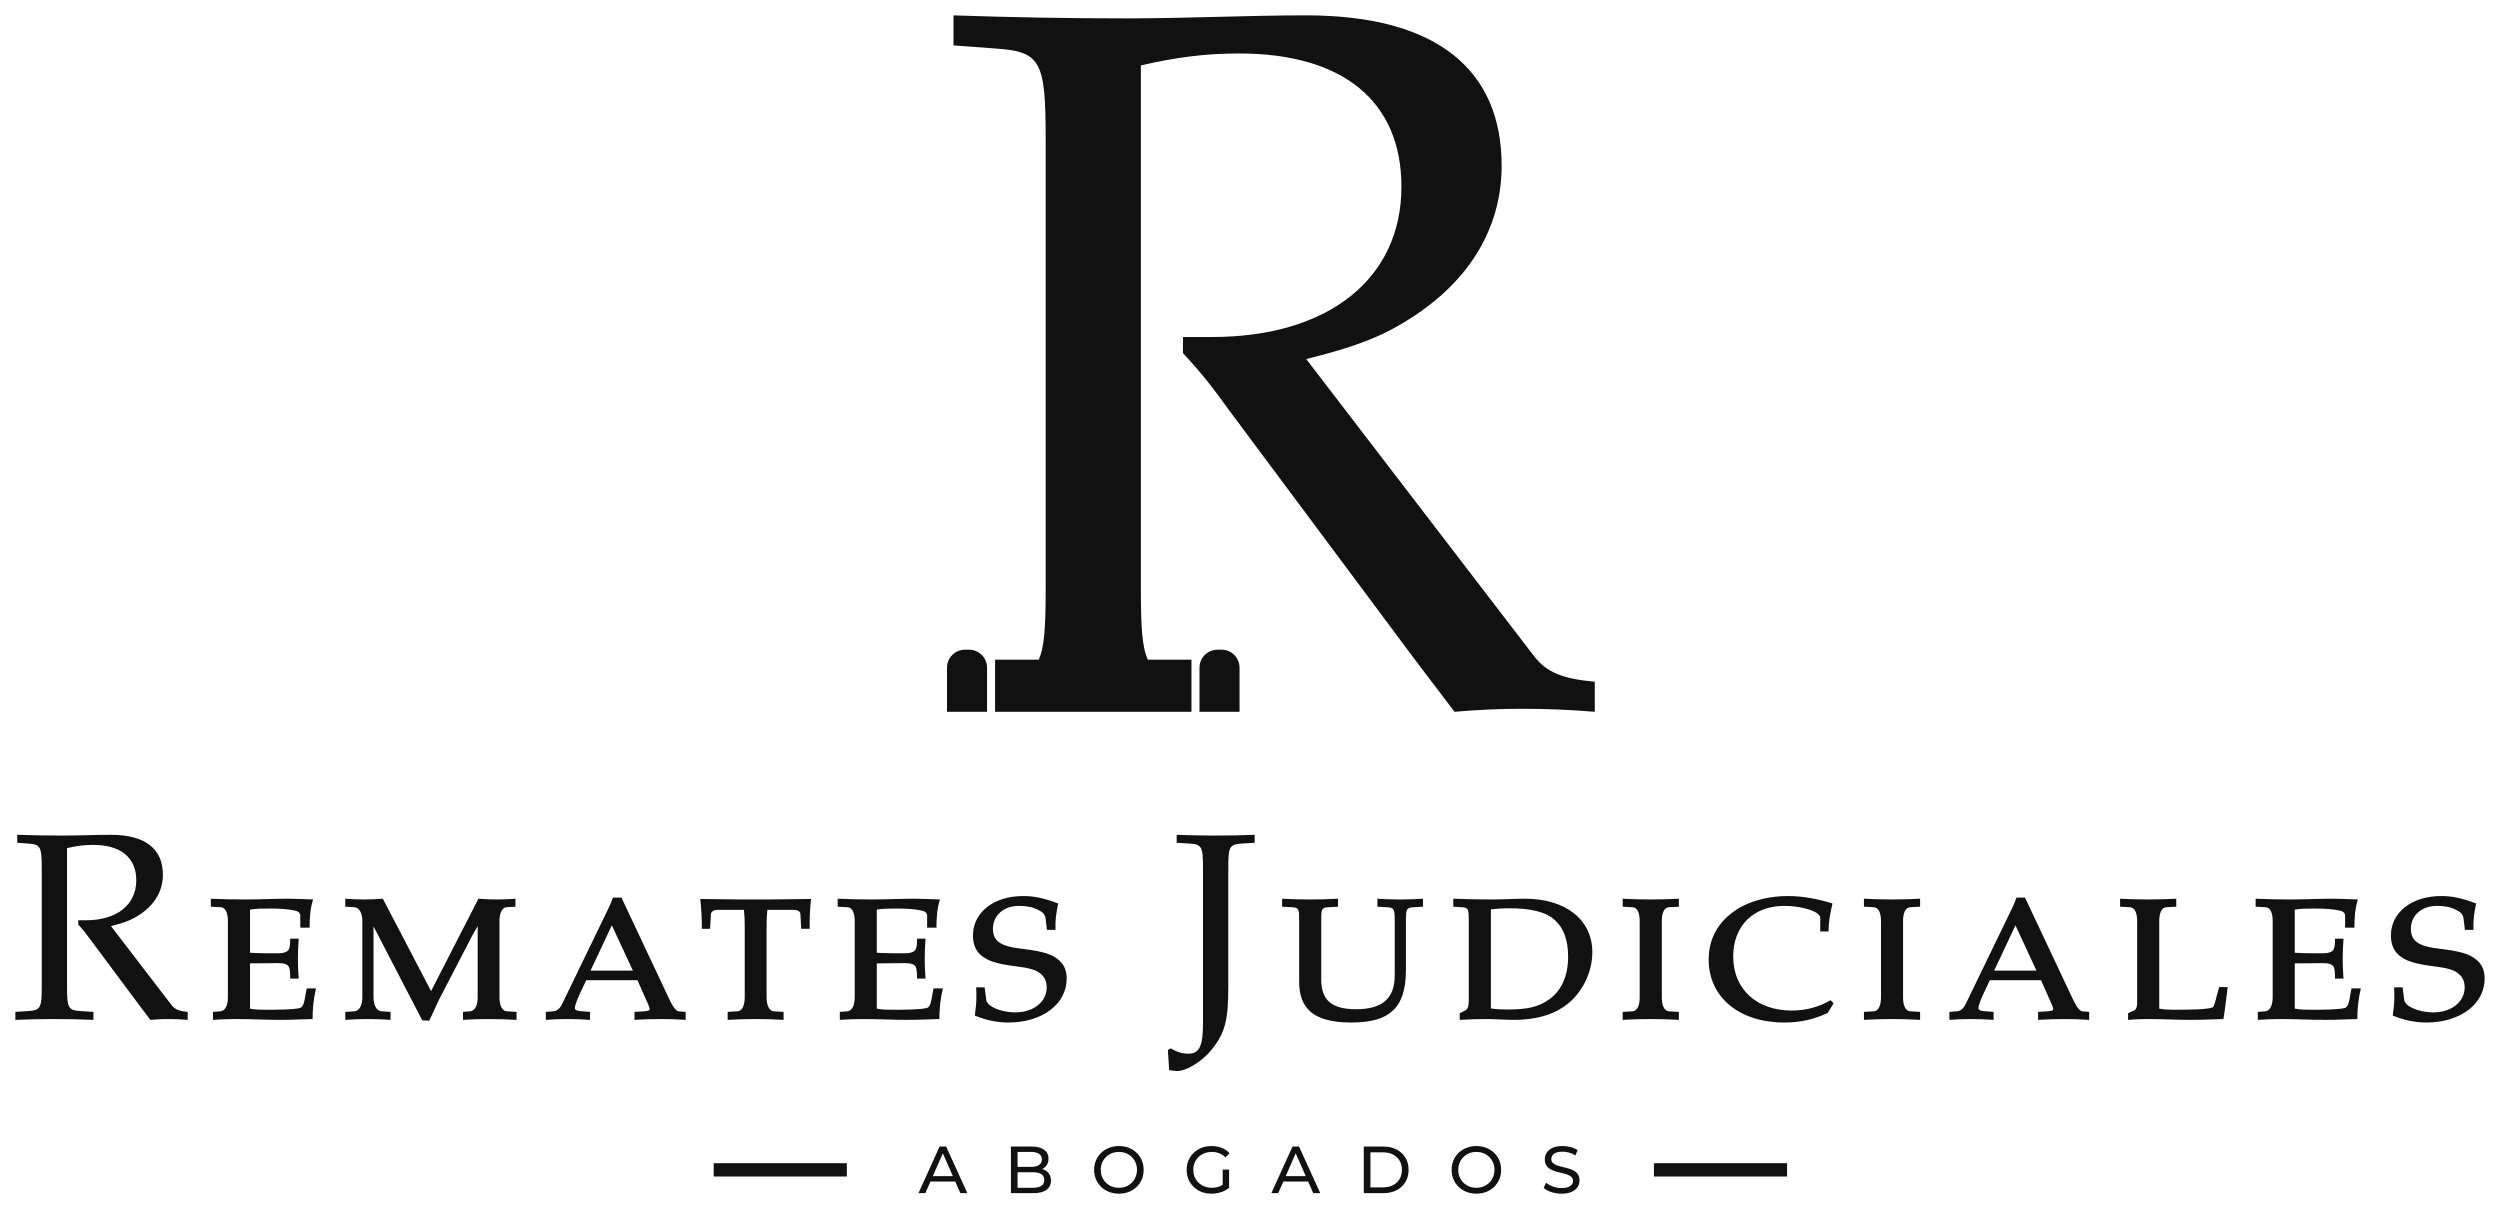
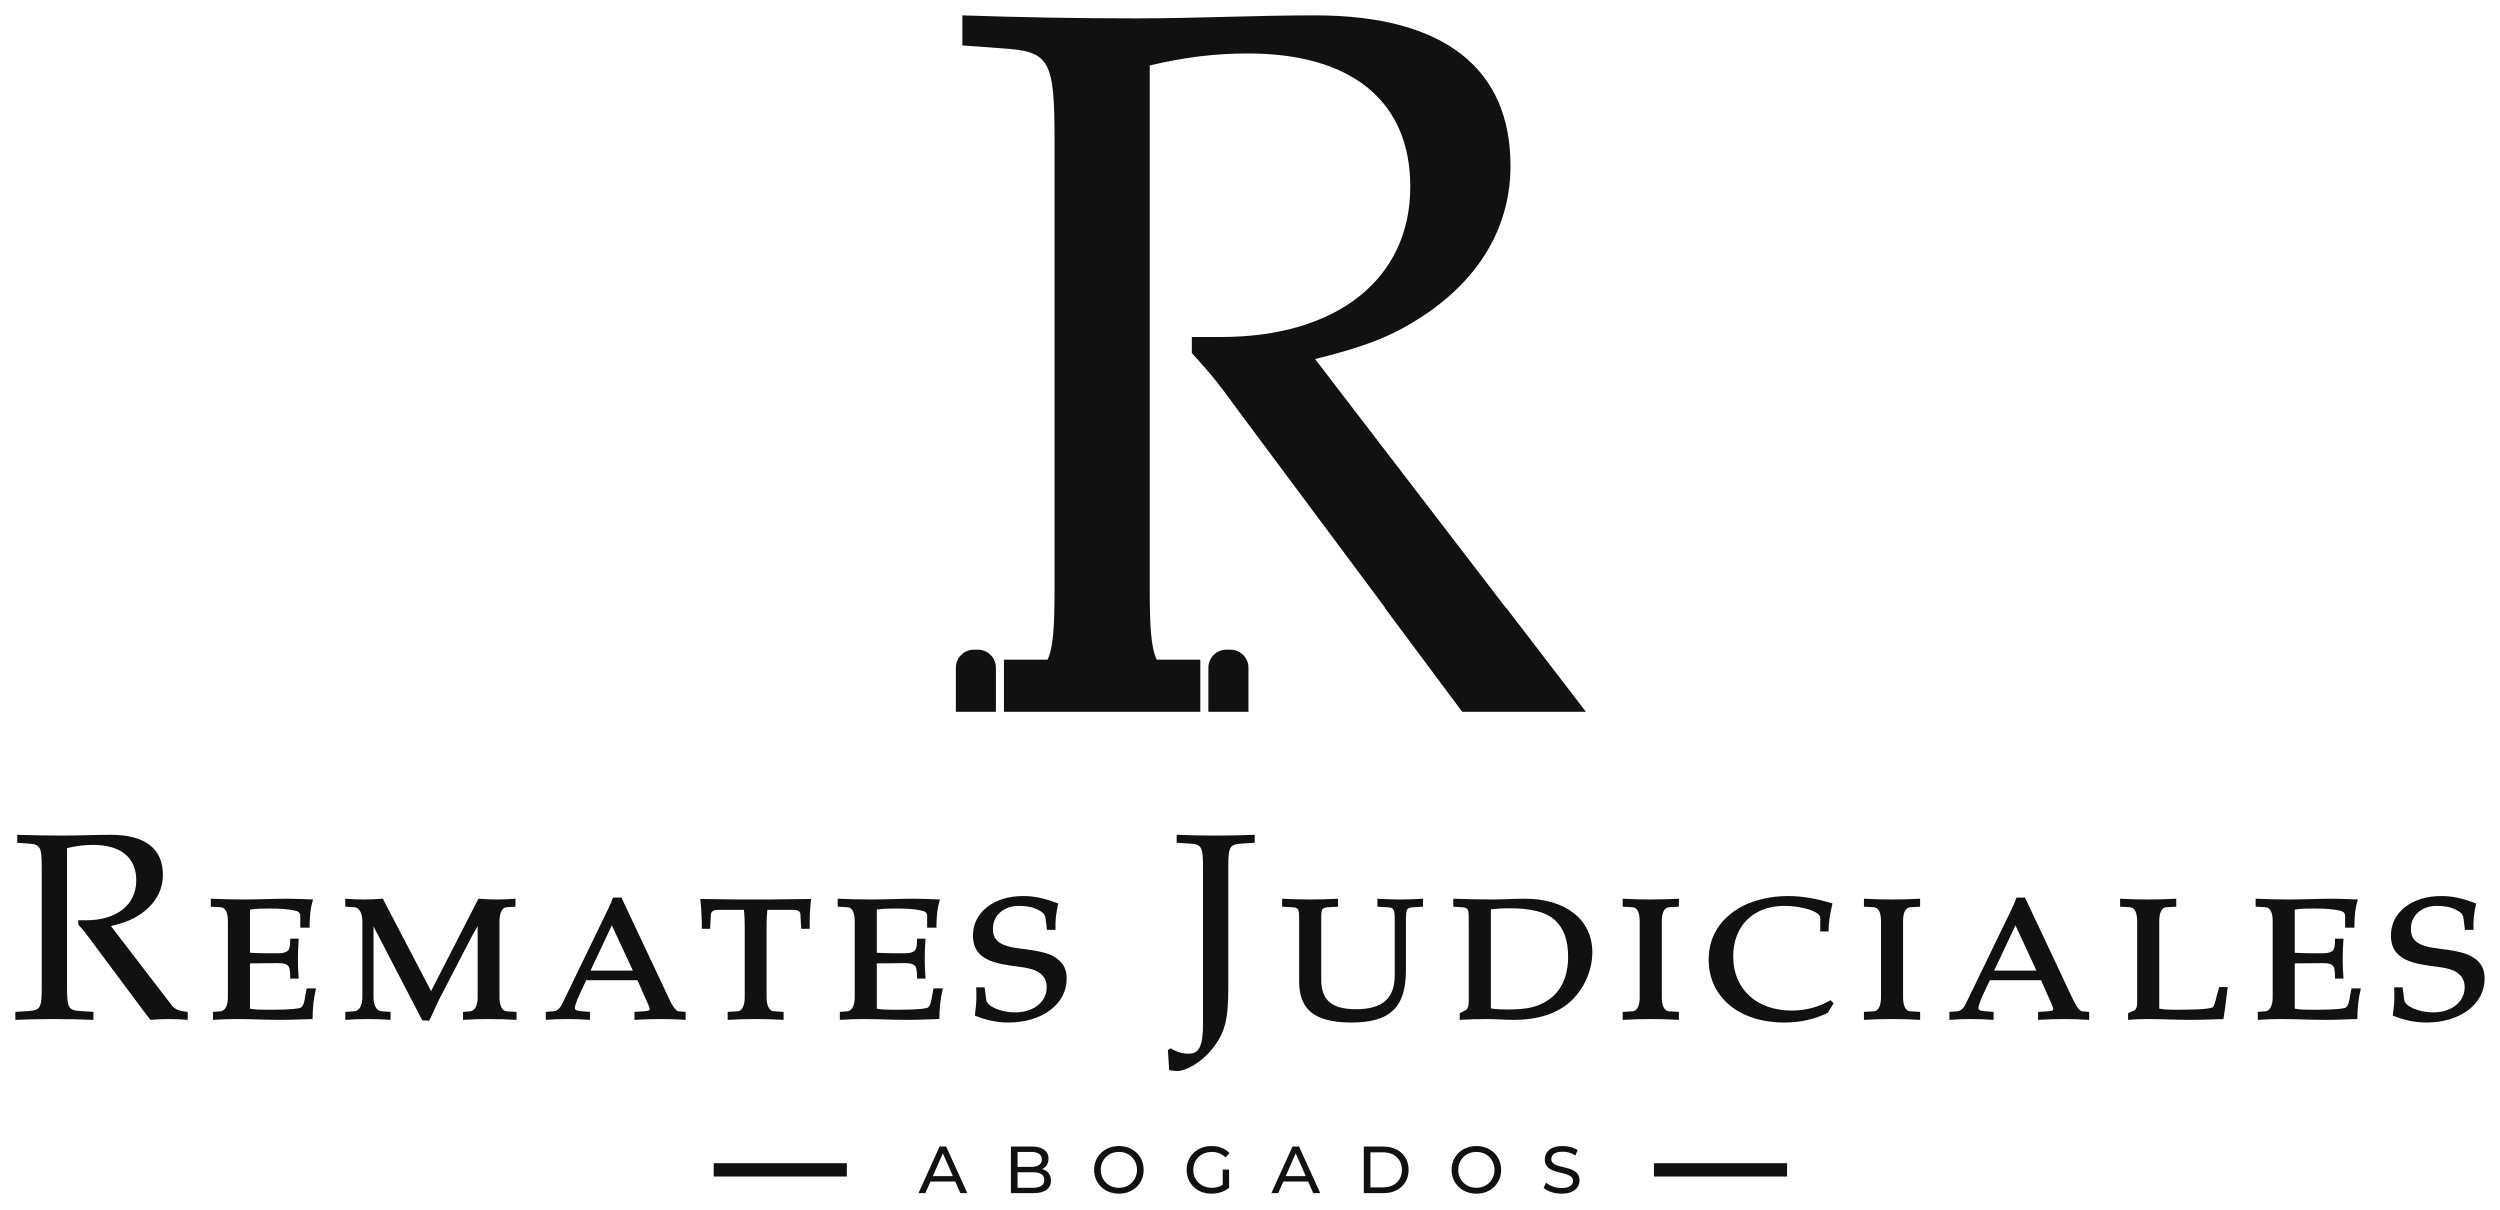
<svg xmlns="http://www.w3.org/2000/svg" viewBox="-1.86 -3 488.2 236.1" role="img" aria-label="Abogados Remates Judiciales">
-   <path d="M192.46 125.82H200.98C202.13 123.35 202.34 119.16 202.34 111.93V24.07C202.34 8.81 201.36 7.04 192.36 6.46L184.34 5.87V0C195.69 0.39 206.84 0.59 218.19 0.59C229.93 0.59 241.48 0 253.22 0C278.66 0 291.38 10.57 291.38 29.35C291.38 40.7 285.9 50.49 275.72 57.73C269.26 62.23 264.18 64.38 253.22 67.12L297.64 125.04C300.18 128.37 303.31 129.54 309.57 130.13V136Q302.53 135.41 295.49 135.41C290.98 135.41 286.68 135.61 282.18 136L274.16 125.43L238.15 77.1C235.02 72.79 233.45 70.64 229.15 65.95V62.81H234.82C257.52 62.81 271.81 51.46 271.81 33.46C271.81 16.83 260.46 7.44 240.11 7.44C233.45 7.44 227.58 8.22 220.93 9.78V111.93C220.93 119.16 221.14 123.35 222.29 125.82H230.81V136H192.46ZM235.9 123.87H236.68C238.63 123.87 240.2 125.44 240.2 127.39V136H232.38V127.39C232.38 125.44 233.95 123.87 235.9 123.87ZM186.59 123.87H187.37C189.32 123.87 190.89 125.44 190.89 127.39V136H183.07V127.39C183.07 125.44 184.64 123.87 186.59 123.87Z" fill="#111111" />
+   <path d="M194.19 125.82H202.71C203.86 123.35 204.07 119.16 204.07 111.93V24.07C204.07 8.81 203.09 7.04 194.09 6.46L186.07 5.87V0C197.42 0.39 208.57 0.59 219.92 0.59C231.66 0.59 243.21 0 254.95 0C280.39 0 293.11 10.57 293.11 29.35C293.11 40.7 287.63 50.49 277.45 57.73C271 62.23 265.91 64.38 254.95 67.12L292.17 115.65H292.23L307.84 136H283.68L268.52 115.65H268.6L239.88 77.1C236.75 72.79 235.19 70.64 230.88 65.95V62.81H236.56C259.25 62.81 273.54 51.46 273.54 33.46C273.54 16.83 262.19 7.44 241.84 7.44C235.19 7.44 229.32 8.22 222.66 9.78V111.93C222.66 119.16 222.88 123.35 224.02 125.82H232.54V136H194.19ZM237.63 123.87H238.41C240.36 123.87 241.94 125.44 241.94 127.39V136H234.11V127.39C234.11 125.44 235.69 123.87 237.63 123.87ZM188.32 123.87H189.1C191.05 123.87 192.62 125.44 192.62 127.39V136H184.8V127.39C184.8 125.44 186.37 123.87 188.32 123.87Z" fill="#111111" />
  <path d="M1.14 196.16C3.69 196.05 6.19 196 8.74 196C11.28 196 13.83 196.05 16.38 196.16V194.6L13.88 194.44C11.49 194.28 11.23 193.87 11.23 189.76V162.62C13 162.2 14.56 161.99 16.33 161.99C21.74 161.99 24.75 164.49 24.75 168.91C24.75 173.69 20.96 176.71 14.92 176.71H13.42V177.54C14.56 178.79 14.98 179.36 15.81 180.5L25.38 193.35L27.51 196.16C28.7 196.05 29.85 196 31.04 196C32.29 196 33.54 196.05 34.79 196.16V194.6C33.12 194.44 32.29 194.13 31.62 193.24L19.81 177.85C22.72 177.12 24.08 176.55 25.79 175.36C28.5 173.43 29.95 170.83 29.95 167.82C29.95 162.82 26.57 160.02 19.81 160.02C16.69 160.02 13.62 160.17 10.5 160.17C7.49 160.17 4.52 160.12 1.51 160.02V161.58L3.64 161.73C6.03 161.89 6.29 162.36 6.29 166.41V189.76C6.29 193.87 6.03 194.28 3.64 194.44L1.14 194.6ZM39.31 174.06 41.18 174.16C42.33 174.21 42.64 175.56 42.64 176.86V191.74C42.64 193.04 42.28 194.39 41.18 194.49L39.73 194.6V196.16C41.29 196.05 42.85 196 44.36 196C47.16 196 50.02 196.16 52.83 196.16C54.96 196.16 57.04 196.05 59.18 196C59.18 193.97 59.38 192 59.85 190.02H58.03L57.77 191.37C57.62 192.36 57.46 193.56 56.78 193.82C55.48 194.18 52.36 194.18 50.13 194.18C49.04 194.18 48 194.18 46.96 193.97V185.13L52.36 185.08C53.35 185.08 54.44 185.18 54.65 186.07C54.81 186.74 54.81 187.42 54.81 188.1H56.47C56.37 186.85 56.32 185.55 56.32 184.3C56.32 182.95 56.37 181.65 56.47 180.3H54.81C54.81 180.92 54.81 181.54 54.65 182.12C54.44 183 53.35 183.16 52.36 183.16C50.54 183.16 48.72 183.16 46.96 183.05V174.63C48.1 174.42 49.5 174.42 50.8 174.42C52.52 174.42 54.29 174.47 56 174.89C56.42 174.99 56.78 175.36 56.78 175.77V178.16H58.6C58.6 176.29 58.71 174.42 59.28 172.65C57.62 172.6 56 172.5 54.39 172.5C51.58 172.5 48.78 172.65 45.92 172.65C43.73 172.65 41.5 172.6 39.31 172.5ZM65.57 196.16C67.03 196.05 68.48 196 69.94 196C71.45 196 72.9 196.05 74.41 196.16V194.6L72.7 194.49C71.55 194.44 71.08 193.09 71.08 191.74V177.9L80.6 196.26L81.95 196.31C82.68 194.91 83.25 193.45 83.93 192.1L90.43 179.57L91.42 177.85V191.74C91.42 193.04 91.05 194.39 89.91 194.49L88.56 194.6V196.16C90.17 196.05 91.78 196 93.39 196C95.26 196 97.14 196.05 99.01 196.16V194.6L97.14 194.49C96.04 194.44 95.68 193.04 95.68 191.74V176.86C95.68 175.56 96.04 174.21 97.14 174.16L98.8 174.06V172.5C97.6 172.6 96.46 172.65 95.26 172.65C94.02 172.65 92.82 172.6 91.57 172.5L82.32 190.54L72.9 172.5C71.66 172.6 70.41 172.65 69.16 172.65C67.96 172.65 66.77 172.6 65.57 172.5V174.06L67.29 174.16C68.43 174.21 68.9 175.56 68.9 176.86V191.74C68.9 193.09 68.43 194.44 67.29 194.49L65.57 194.6ZM104.73 196.16C106.08 196.05 107.48 196 108.84 196C110.34 196 111.85 196.05 113.36 196.16V194.6L111.9 194.49C111.23 194.44 110.4 194.39 110.4 193.87C110.4 193.19 111.12 191.58 111.64 190.49L112.63 188.41H122.62L124.23 192.05C124.54 192.72 125.01 193.71 125.01 194.08C125.01 194.39 124.38 194.44 123.86 194.49L122.04 194.6V196.16C123.81 196.05 125.53 196 127.24 196C128.86 196 130.42 196.05 132.03 196.16V194.6L130.68 194.49C129.9 194.44 129.06 192.62 128.44 191.27L119.5 172.29H117.83C117.47 173.38 116.69 174.99 116.01 176.34L107.95 192.98C107.59 193.76 107.02 194.44 106.18 194.49L104.73 194.6ZM113.46 186.54 117.62 177.7 121.73 186.54ZM134.89 172.55C135.1 174.47 135.2 176.45 135.2 178.37H136.81L136.97 175.51C137.02 174.99 137.59 174.68 138.16 174.68H143.42C143.52 175.67 143.57 176.71 143.57 177.75V191.74C143.57 193.04 143.21 194.44 142.12 194.49L140.24 194.6V196.16C142.06 196.05 143.88 196 145.7 196C147.52 196 149.34 196.05 151.16 196.16V194.6L149.29 194.49C148.2 194.44 147.84 193.04 147.84 191.74V177.75C147.84 176.71 147.89 175.67 147.99 174.68H153.24C153.82 174.68 154.44 174.99 154.44 175.51L154.6 178.37H156.26C156.21 176.45 156.31 174.47 156.52 172.55L148.36 172.65H142.58ZM161.72 174.06 163.59 174.16C164.74 174.21 165.05 175.56 165.05 176.86V191.74C165.05 193.04 164.68 194.39 163.59 194.49L162.14 194.6V196.16C163.7 196.05 165.26 196 166.76 196C169.57 196 172.43 196.16 175.24 196.16C177.37 196.16 179.45 196.05 181.58 196C181.58 193.97 181.79 192 182.26 190.02H180.44L180.18 191.37C180.02 192.36 179.87 193.56 179.19 193.82C177.89 194.18 174.77 194.18 172.54 194.18C171.44 194.18 170.4 194.18 169.36 193.97V185.13L174.77 185.08C175.76 185.08 176.85 185.18 177.06 186.07C177.22 186.74 177.22 187.42 177.22 188.1H178.88C178.78 186.85 178.72 185.55 178.72 184.3C178.72 182.95 178.78 181.65 178.88 180.3H177.22C177.22 180.92 177.22 181.54 177.06 182.12C176.85 183 175.76 183.16 174.77 183.16C172.95 183.16 171.13 183.16 169.36 183.05V174.63C170.51 174.42 171.91 174.42 173.21 174.42C174.93 174.42 176.7 174.47 178.41 174.89C178.83 174.99 179.19 175.36 179.19 175.77V178.16H181.01C181.01 176.29 181.12 174.42 181.69 172.65C180.02 172.6 178.41 172.5 176.8 172.5C173.99 172.5 171.18 172.65 168.32 172.65C166.14 172.65 163.9 172.6 161.72 172.5ZM188.14 179.67C188.14 181.39 188.66 182.64 189.75 183.57C191.05 184.66 192.82 185.24 196.51 185.7C199.16 186.02 200.36 186.38 201.24 187.06C202.12 187.73 202.54 188.62 202.54 189.81C202.54 192.62 199.99 194.7 196.4 194.7C193.65 194.7 190.89 193.56 190.74 192.26L190.42 189.81H188.76C188.81 190.49 188.81 191.16 188.81 191.37C188.81 192.98 188.71 193.71 188.5 195.32C190.63 196.21 192.87 196.68 195.05 196.68C201.66 196.68 206.44 193.09 206.44 188.1C206.44 186.48 205.92 185.34 204.88 184.46C203.53 183.31 201.92 182.79 197.65 182.27C193.49 181.8 192.04 180.76 192.04 178.37C192.04 175.77 194.12 173.9 197.13 173.9C198.48 173.9 199.78 174.11 200.77 174.63C201.86 175.15 202.23 175.56 202.33 176.45L202.59 178.58H204.26C204.2 176.6 204.36 175.46 204.78 173.43C201.71 172.29 199.99 171.98 197.91 171.98C192.24 171.98 188.14 175.15 188.14 179.67ZM226.2 202.03 226.46 205.98 227.71 206.14C229.48 206.35 232.75 204.48 234.78 201.93C237.33 198.81 238 196.21 238 189.92V166.41C238 162.3 238.26 161.89 240.66 161.73L243.15 161.58V160.02C240.6 160.12 238.06 160.17 235.51 160.17C232.96 160.17 230.46 160.12 227.92 160.02V161.58L230.41 161.73C232.8 161.89 233.06 162.3 233.06 166.41V196.88C233.06 201.25 232.34 202.76 230.26 202.76C229.01 202.76 227.97 202.45 226.77 201.72ZM248.51 174.06 250.38 174.16C251.84 174.21 251.84 174.58 251.84 176.86V188.67C251.84 191.32 252.51 193.14 253.97 194.49C255.48 195.9 258.18 196.68 261.98 196.68C265.82 196.68 268.42 195.95 270.09 194.39C271.86 192.78 272.69 190.23 272.69 186.43V176.86C272.69 174.52 272.79 174.21 274.3 174.16L276.02 174.06V172.5C274.51 172.6 273 172.65 271.49 172.65C270.04 172.65 268.58 172.6 267.12 172.5V174.06L268.89 174.16C270.4 174.21 270.5 174.52 270.5 176.86V187.47C270.5 192 268.06 194.08 262.96 194.08C258.18 194.08 256.15 192.31 256.15 188.25V176.86C256.15 174.58 256.15 174.21 257.61 174.16L259.43 174.06V172.5C257.61 172.6 255.79 172.65 253.97 172.65C252.15 172.65 250.33 172.6 248.51 172.5ZM281.94 174.06 283.5 174.16C284.96 174.21 284.96 174.58 284.96 176.86V192.57C284.96 193.45 284.75 194.13 284.23 194.34C283.87 194.49 283.56 194.7 283.19 194.86V196.16C284.96 196.05 286.68 196 288.44 196C290.16 196 291.93 196.16 293.7 196.16C298.53 196.16 302.12 194.96 304.77 192.62C307.42 190.23 309.09 186.59 309.09 182.95C309.09 176.6 303.89 172.5 295.93 172.5C293.8 172.5 291.72 172.65 289.59 172.65C287.04 172.65 284.49 172.6 281.94 172.5ZM289.28 193.92V174.58C290.16 174.47 291.3 174.37 292.92 174.37C296.82 174.37 299.99 174.99 301.81 176.71C303.52 178.27 304.36 180.61 304.36 183.83C304.36 187.47 303.16 190.28 300.82 192.05C298.69 193.61 296.56 194.13 292.6 194.13C291.15 194.13 290.11 194.08 289.28 193.92ZM315.02 196.16C316.84 196.05 318.66 196 320.48 196C322.3 196 324.12 196.05 325.99 196.16V194.6L324.12 194.49C322.97 194.44 322.66 193.04 322.66 191.74V176.86C322.66 175.56 322.97 174.21 324.12 174.16L325.99 174.06V172.5C324.12 172.6 322.3 172.65 320.48 172.65C318.66 172.65 316.84 172.6 315.02 172.5V174.06L316.89 174.16C318.03 174.21 318.34 175.56 318.34 176.86V191.74C318.34 193.04 318.03 194.44 316.89 194.49L315.02 194.6ZM331.81 184.4C331.81 191.74 337.79 196.68 346.58 196.68C349.7 196.68 352.46 196.05 355.06 194.8L356.2 192.93L355.63 192.31C353.34 193.66 350.79 194.34 348.04 194.34C341.12 194.34 336.6 190.12 336.6 183.78C336.6 177.85 340.5 173.9 346.58 173.9C350.01 173.9 353.6 174.99 353.6 176.24V178.89H355.21C355.26 177.07 355.42 175.82 355.99 173.43C352.77 172.44 350.01 171.98 347.26 171.98C343.98 171.98 340.86 172.7 338.31 174C334.1 176.29 331.81 179.83 331.81 184.4ZM362.13 196.16C363.95 196.05 365.77 196 367.59 196C369.41 196 371.23 196.05 373.1 196.16V194.6L371.23 194.49C370.08 194.44 369.77 193.04 369.77 191.74V176.86C369.77 175.56 370.08 174.21 371.23 174.16L373.1 174.06V172.5C371.23 172.6 369.41 172.65 367.59 172.65C365.77 172.65 363.95 172.6 362.13 172.5V174.06L364 174.16C365.14 174.21 365.46 175.56 365.46 176.86V191.74C365.46 193.04 365.14 194.44 364 194.49L362.13 194.6ZM378.82 196.16C380.17 196.05 381.58 196 382.93 196C384.44 196 385.94 196.05 387.45 196.16V194.6L386 194.49C385.32 194.44 384.49 194.39 384.49 193.87C384.49 193.19 385.22 191.58 385.74 190.49L386.72 188.41H396.71L398.32 192.05C398.63 192.72 399.1 193.71 399.1 194.08C399.1 194.39 398.48 194.44 397.96 194.49L396.14 194.6V196.16C397.9 196.05 399.62 196 401.34 196C402.95 196 404.51 196.05 406.12 196.16V194.6L404.77 194.49C403.99 194.44 403.16 192.62 402.53 191.27L393.59 172.29H391.92C391.56 173.38 390.78 174.99 390.1 176.34L382.04 192.98C381.68 193.76 381.11 194.44 380.28 194.49L378.82 194.6ZM387.56 186.54 391.72 177.7 395.82 186.54ZM412.15 174.06 414.02 174.16C415.17 174.21 415.48 175.56 415.48 176.86V192.57C415.48 193.3 415.48 194.02 414.86 194.34L413.71 194.86V196.16C414.96 196.05 416.21 196 417.46 196C420.32 196 423.12 196.16 425.98 196.16C428.06 196.16 430.2 196.05 432.33 196C432.64 194.13 432.9 191.84 433.16 189.76H431.5L430.98 191.63C430.82 192.36 430.51 193.45 430.3 193.66C429.57 194.18 425.15 194.18 422.45 194.18C421.56 194.18 420.68 194.13 419.8 193.97V176.86C419.8 175.56 420.11 174.21 421.25 174.16L423.12 174.06V172.5C421.25 172.6 419.43 172.65 417.61 172.65C415.79 172.65 413.97 172.6 412.15 172.5ZM438.62 174.06 440.49 174.16C441.64 174.21 441.95 175.56 441.95 176.86V191.74C441.95 193.04 441.58 194.39 440.49 194.49L439.04 194.6V196.16C440.6 196.05 442.16 196 443.66 196C446.47 196 449.33 196.16 452.14 196.16C454.27 196.16 456.35 196.05 458.48 196C458.48 193.97 458.69 192 459.16 190.02H457.34L457.08 191.37C456.92 192.36 456.77 193.56 456.09 193.82C454.79 194.18 451.67 194.18 449.44 194.18C448.34 194.18 447.3 194.18 446.26 193.97V185.13L451.67 185.08C452.66 185.08 453.75 185.18 453.96 186.07C454.12 186.74 454.12 187.42 454.12 188.1H455.78C455.68 186.85 455.62 185.55 455.62 184.3C455.62 182.95 455.68 181.65 455.78 180.3H454.12C454.12 180.92 454.12 181.54 453.96 182.12C453.75 183 452.66 183.16 451.67 183.16C449.85 183.16 448.03 183.16 446.26 183.05V174.63C447.41 174.42 448.81 174.42 450.11 174.42C451.83 174.42 453.6 174.47 455.31 174.89C455.73 174.99 456.09 175.36 456.09 175.77V178.16H457.91C457.91 176.29 458.02 174.42 458.59 172.65C456.92 172.6 455.31 172.5 453.7 172.5C450.89 172.5 448.08 172.65 445.22 172.65C443.04 172.65 440.8 172.6 438.62 172.5ZM465.04 179.67C465.04 181.39 465.56 182.64 466.65 183.57C467.95 184.66 469.72 185.24 473.41 185.7C476.06 186.02 477.26 186.38 478.14 187.06C479.02 187.73 479.44 188.62 479.44 189.81C479.44 192.62 476.89 194.7 473.3 194.7C470.55 194.7 467.79 193.56 467.64 192.26L467.32 189.81H465.66C465.71 190.49 465.71 191.16 465.71 191.37C465.71 192.98 465.61 193.71 465.4 195.32C467.53 196.21 469.77 196.68 471.95 196.68C478.56 196.68 483.34 193.09 483.34 188.1C483.34 186.48 482.82 185.34 481.78 184.46C480.43 183.31 478.82 182.79 474.55 182.27C470.39 181.8 468.94 180.76 468.94 178.37C468.94 175.77 471.02 173.9 474.03 173.9C475.38 173.9 476.68 174.11 477.67 174.63C478.76 175.15 479.13 175.56 479.23 176.45L479.49 178.58H481.16C481.1 176.6 481.26 175.46 481.68 173.43C478.61 172.29 476.89 171.98 474.81 171.98C469.14 171.98 465.04 175.15 465.04 179.67Z" fill="#111111" />
  <path d="M177.5 230 181.62 220.9H182.91L187.04 230H185.68L182 221.63H182.52L178.84 230ZM179.26 227.73 179.61 226.68H184.73L185.11 227.73ZM195.55 230V220.9H199.63Q201.2 220.9 202.05 221.53Q202.89 222.16 202.89 223.25Q202.89 223.99 202.56 224.5Q202.23 225.01 201.67 225.28Q201.11 225.55 200.46 225.55L200.69 225.16Q201.47 225.16 202.07 225.44Q202.67 225.71 203.02 226.24Q203.37 226.76 203.37 227.54Q203.37 228.71 202.49 229.36Q201.62 230 199.89 230ZM196.85 228.95H199.84Q200.91 228.95 201.49 228.58Q202.06 228.22 202.06 227.44Q202.06 226.65 201.49 226.28Q200.91 225.92 199.84 225.92H196.73V224.87H199.51Q200.5 224.87 201.04 224.5Q201.59 224.14 201.59 223.41Q201.59 222.68 201.04 222.32Q200.5 221.95 199.51 221.95H196.85ZM216.65 230.1Q215.6 230.1 214.71 229.75Q213.82 229.4 213.17 228.77Q212.52 228.14 212.16 227.3Q211.8 226.45 211.8 225.45Q211.8 224.45 212.16 223.6Q212.52 222.76 213.17 222.13Q213.82 221.5 214.71 221.15Q215.59 220.8 216.65 220.8Q217.68 220.8 218.56 221.14Q219.44 221.49 220.1 222.12Q220.75 222.75 221.11 223.59Q221.47 224.44 221.47 225.45Q221.47 226.46 221.11 227.31Q220.75 228.15 220.1 228.78Q219.44 229.41 218.56 229.76Q217.68 230.1 216.65 230.1ZM216.65 228.95Q217.4 228.95 218.04 228.69Q218.69 228.43 219.16 227.95Q219.63 227.48 219.9 226.84Q220.17 226.2 220.17 225.45Q220.17 224.7 219.9 224.06Q219.63 223.42 219.16 222.95Q218.69 222.47 218.04 222.21Q217.4 221.95 216.65 221.95Q215.88 221.95 215.23 222.21Q214.59 222.47 214.11 222.95Q213.63 223.42 213.36 224.06Q213.1 224.7 213.1 225.45Q213.1 226.2 213.36 226.84Q213.63 227.48 214.11 227.95Q214.59 228.43 215.23 228.69Q215.88 228.95 216.65 228.95ZM234.71 230.1Q233.66 230.1 232.78 229.76Q231.89 229.41 231.24 228.78Q230.59 228.15 230.23 227.31Q229.87 226.46 229.87 225.45Q229.87 224.44 230.23 223.59Q230.59 222.75 231.25 222.12Q231.91 221.49 232.79 221.14Q233.68 220.8 234.74 220.8Q235.82 220.8 236.72 221.15Q237.61 221.5 238.24 222.2L237.43 223.01Q236.87 222.46 236.22 222.21Q235.56 221.95 234.79 221.95Q234.01 221.95 233.34 222.21Q232.67 222.47 232.19 222.94Q231.7 223.41 231.43 224.05Q231.17 224.7 231.17 225.45Q231.17 226.19 231.43 226.83Q231.7 227.48 232.19 227.95Q232.67 228.43 233.34 228.69Q234 228.95 234.78 228.95Q235.51 228.95 236.18 228.72Q236.85 228.49 237.42 227.96L238.16 228.95Q237.48 229.52 236.58 229.81Q235.68 230.1 234.71 230.1ZM238.16 228.95 236.91 228.78V225.4H238.16ZM246.41 230 250.54 220.9H251.82L255.96 230H254.59L250.91 221.63H251.43L247.75 230ZM248.17 227.73 248.52 226.68H253.64L254.02 227.73ZM264.46 230V220.9H268.29Q269.75 220.9 270.86 221.47Q271.97 222.04 272.59 223.07Q273.21 224.1 273.21 225.45Q273.21 226.8 272.59 227.83Q271.97 228.86 270.86 229.43Q269.75 230 268.29 230ZM265.76 228.87H268.22Q269.35 228.87 270.17 228.44Q271 228.01 271.45 227.24Q271.91 226.46 271.91 225.45Q271.91 224.42 271.45 223.66Q271 222.89 270.17 222.46Q269.35 222.03 268.22 222.03H265.76ZM286.45 230.1Q285.42 230.1 284.52 229.75Q283.63 229.4 282.98 228.77Q282.33 228.14 281.97 227.3Q281.61 226.45 281.61 225.45Q281.61 224.45 281.97 223.6Q282.33 222.76 282.98 222.13Q283.63 221.5 284.52 221.15Q285.4 220.8 286.45 220.8Q287.49 220.8 288.37 221.14Q289.25 221.49 289.91 222.12Q290.56 222.75 290.92 223.59Q291.28 224.44 291.28 225.45Q291.28 226.46 290.92 227.31Q290.56 228.15 289.91 228.78Q289.25 229.41 288.37 229.76Q287.49 230.1 286.45 230.1ZM286.45 228.95Q287.21 228.95 287.85 228.69Q288.5 228.43 288.97 227.95Q289.45 227.48 289.71 226.84Q289.98 226.2 289.98 225.45Q289.98 224.7 289.71 224.06Q289.45 223.42 288.97 222.95Q288.5 222.47 287.85 222.21Q287.21 221.95 286.45 221.95Q285.69 221.95 285.04 222.21Q284.4 222.47 283.92 222.95Q283.44 223.42 283.17 224.06Q282.91 224.7 282.91 225.45Q282.91 226.2 283.17 226.84Q283.44 227.48 283.92 227.95Q284.4 228.43 285.04 228.69Q285.69 228.95 286.45 228.95ZM303.07 230.1Q302.03 230.1 301.08 229.79Q300.13 229.47 299.58 228.96L300.07 227.95Q300.59 228.4 301.39 228.7Q302.2 229 303.07 229Q303.86 229 304.36 228.82Q304.85 228.63 305.08 228.32Q305.32 228 305.32 227.6Q305.32 227.13 305.01 226.84Q304.71 226.55 304.22 226.38Q303.73 226.2 303.15 226.07Q302.56 225.94 301.97 225.77Q301.38 225.59 300.89 225.32Q300.4 225.05 300.1 224.59Q299.81 224.12 299.81 223.4Q299.81 222.69 300.18 222.1Q300.55 221.51 301.32 221.15Q302.09 220.8 303.29 220.8Q304.08 220.8 304.86 221Q305.64 221.21 306.21 221.6L305.79 222.64Q305.2 222.25 304.55 222.08Q303.9 221.9 303.29 221.9Q302.52 221.9 302.03 222.1Q301.54 222.29 301.31 222.62Q301.08 222.94 301.08 223.34Q301.08 223.82 301.39 224.11Q301.69 224.4 302.18 224.57Q302.67 224.74 303.25 224.87Q303.84 225.01 304.43 225.18Q305.02 225.35 305.51 225.62Q305.99 225.89 306.29 226.35Q306.59 226.8 306.59 227.52Q306.59 228.21 306.22 228.8Q305.84 229.39 305.05 229.75Q304.27 230.1 303.07 230.1Z" fill="#111111" />
  <path d="M137.51 224.15H163.51V226.75H137.51Z" fill="#111111" />
  <path d="M321.12 224.15H347.12V226.75H321.12Z" fill="#111111" />
</svg>
